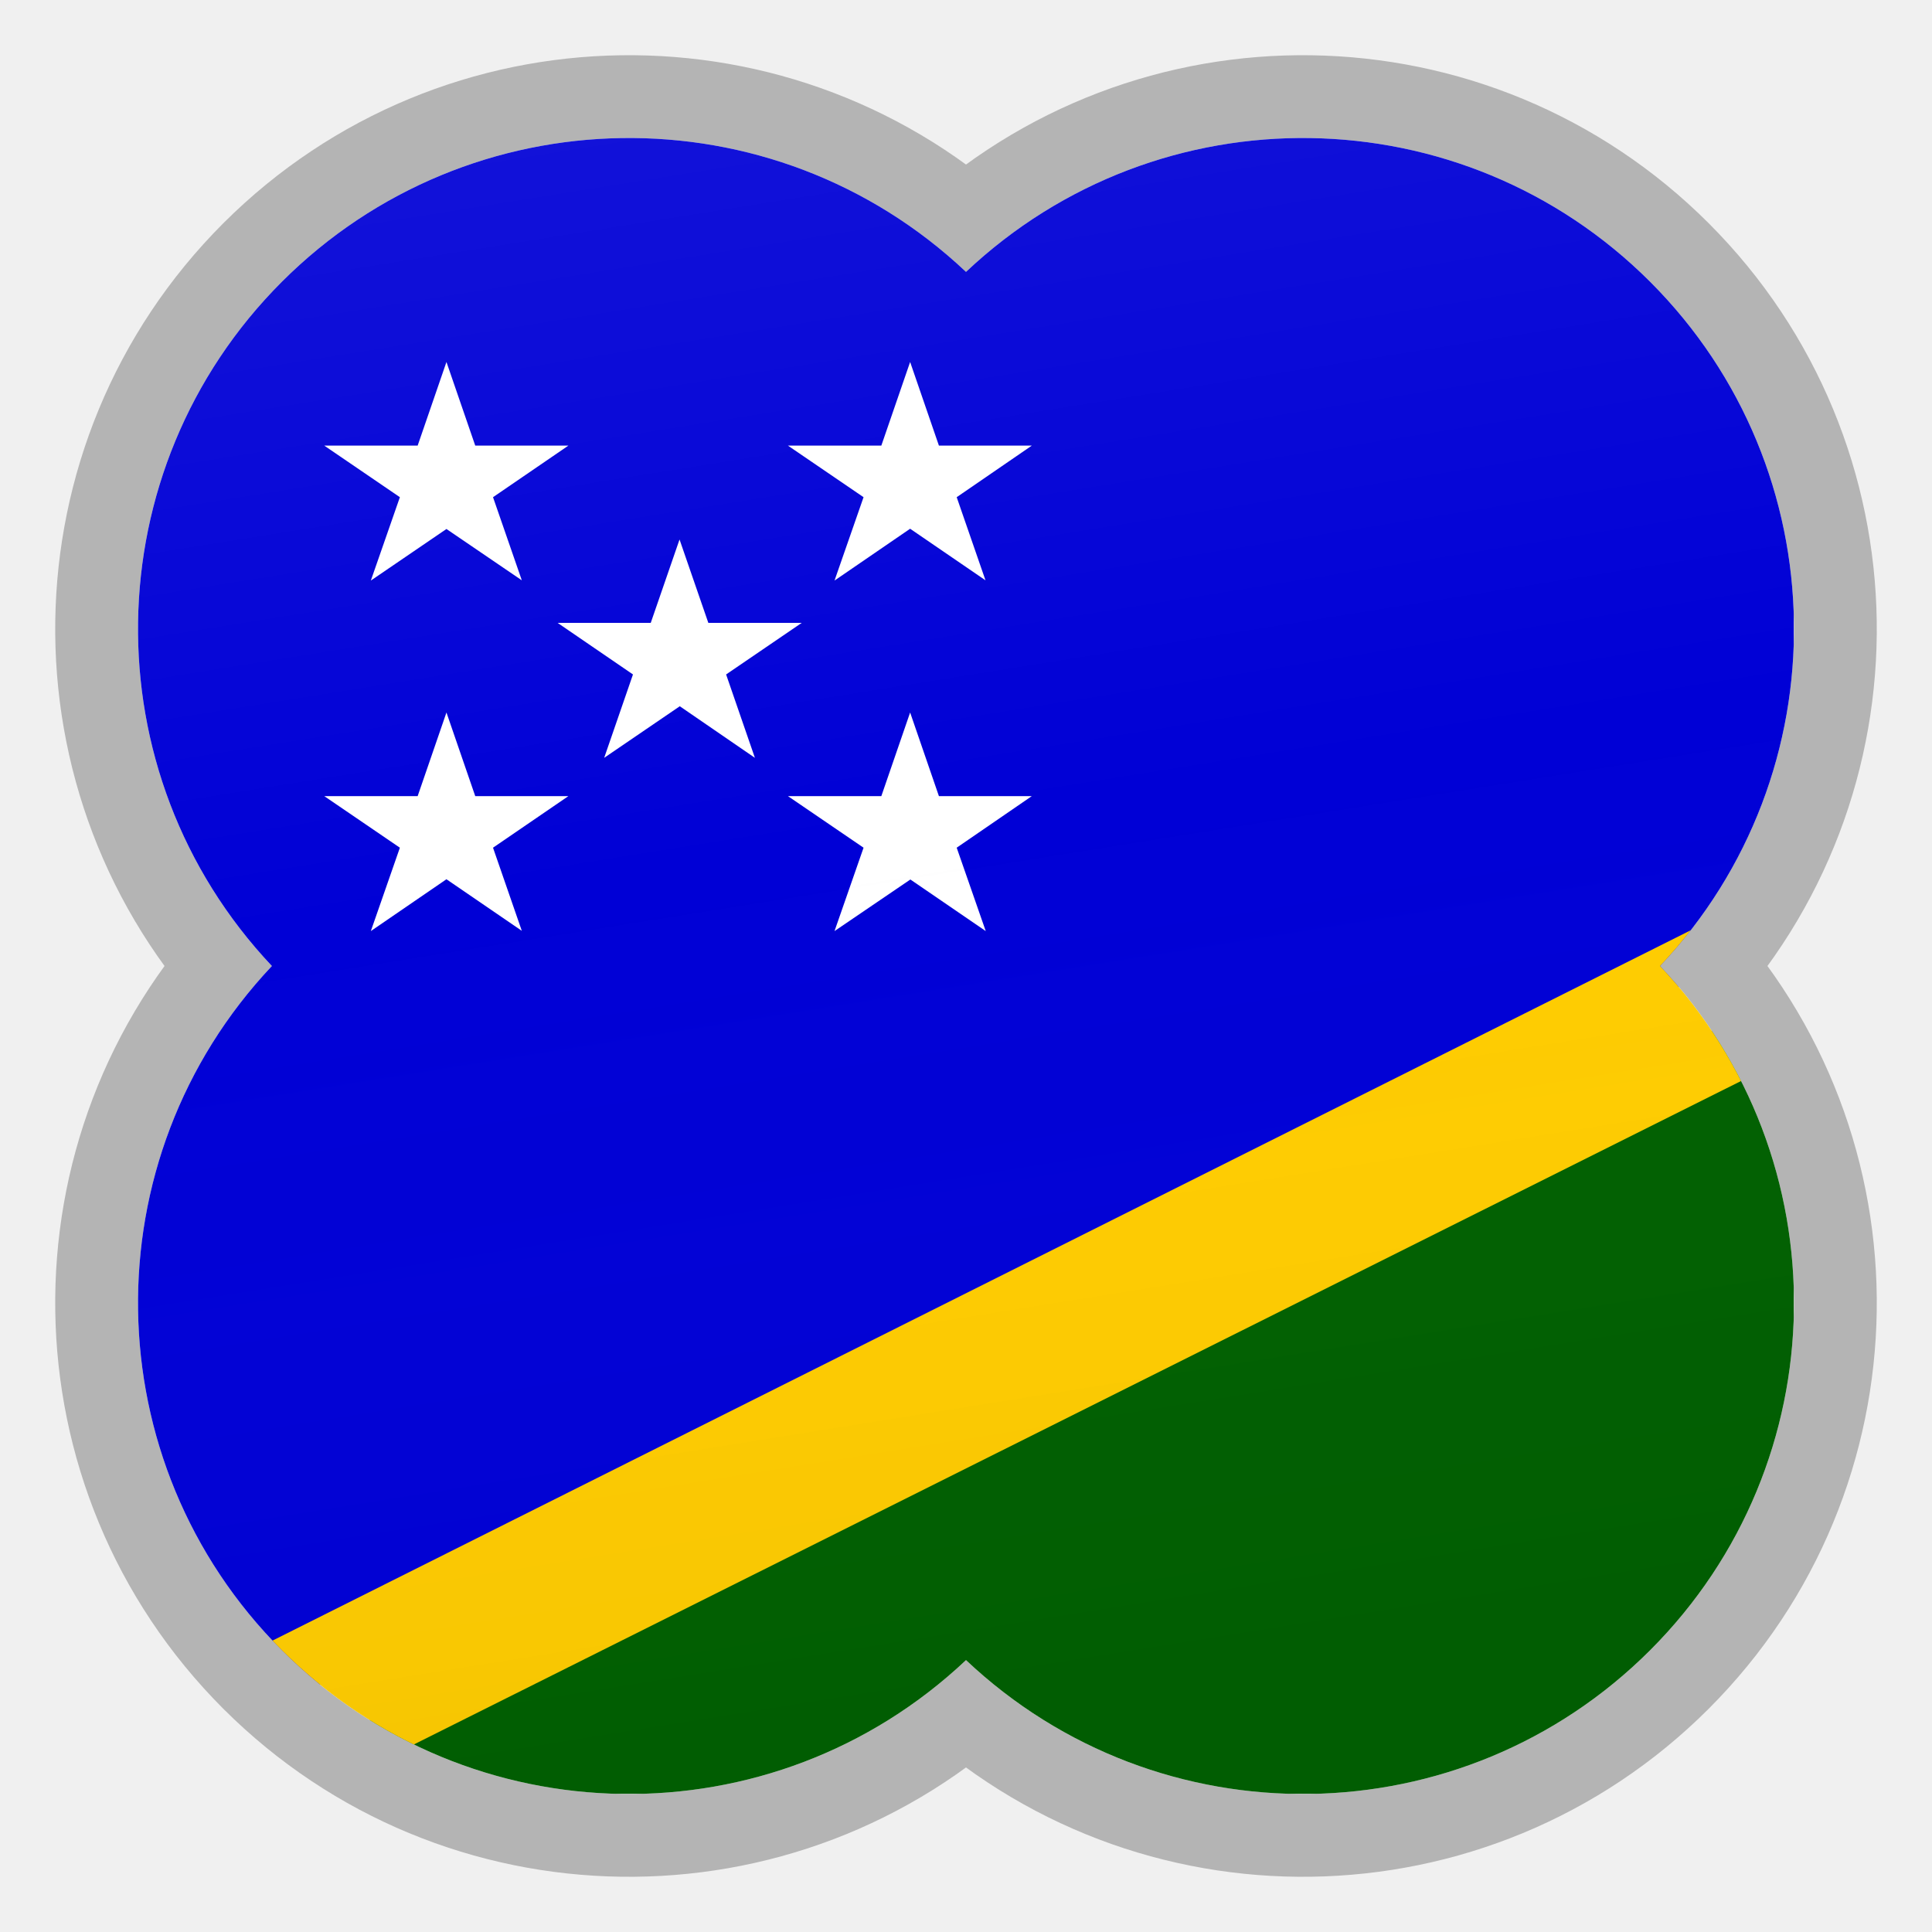
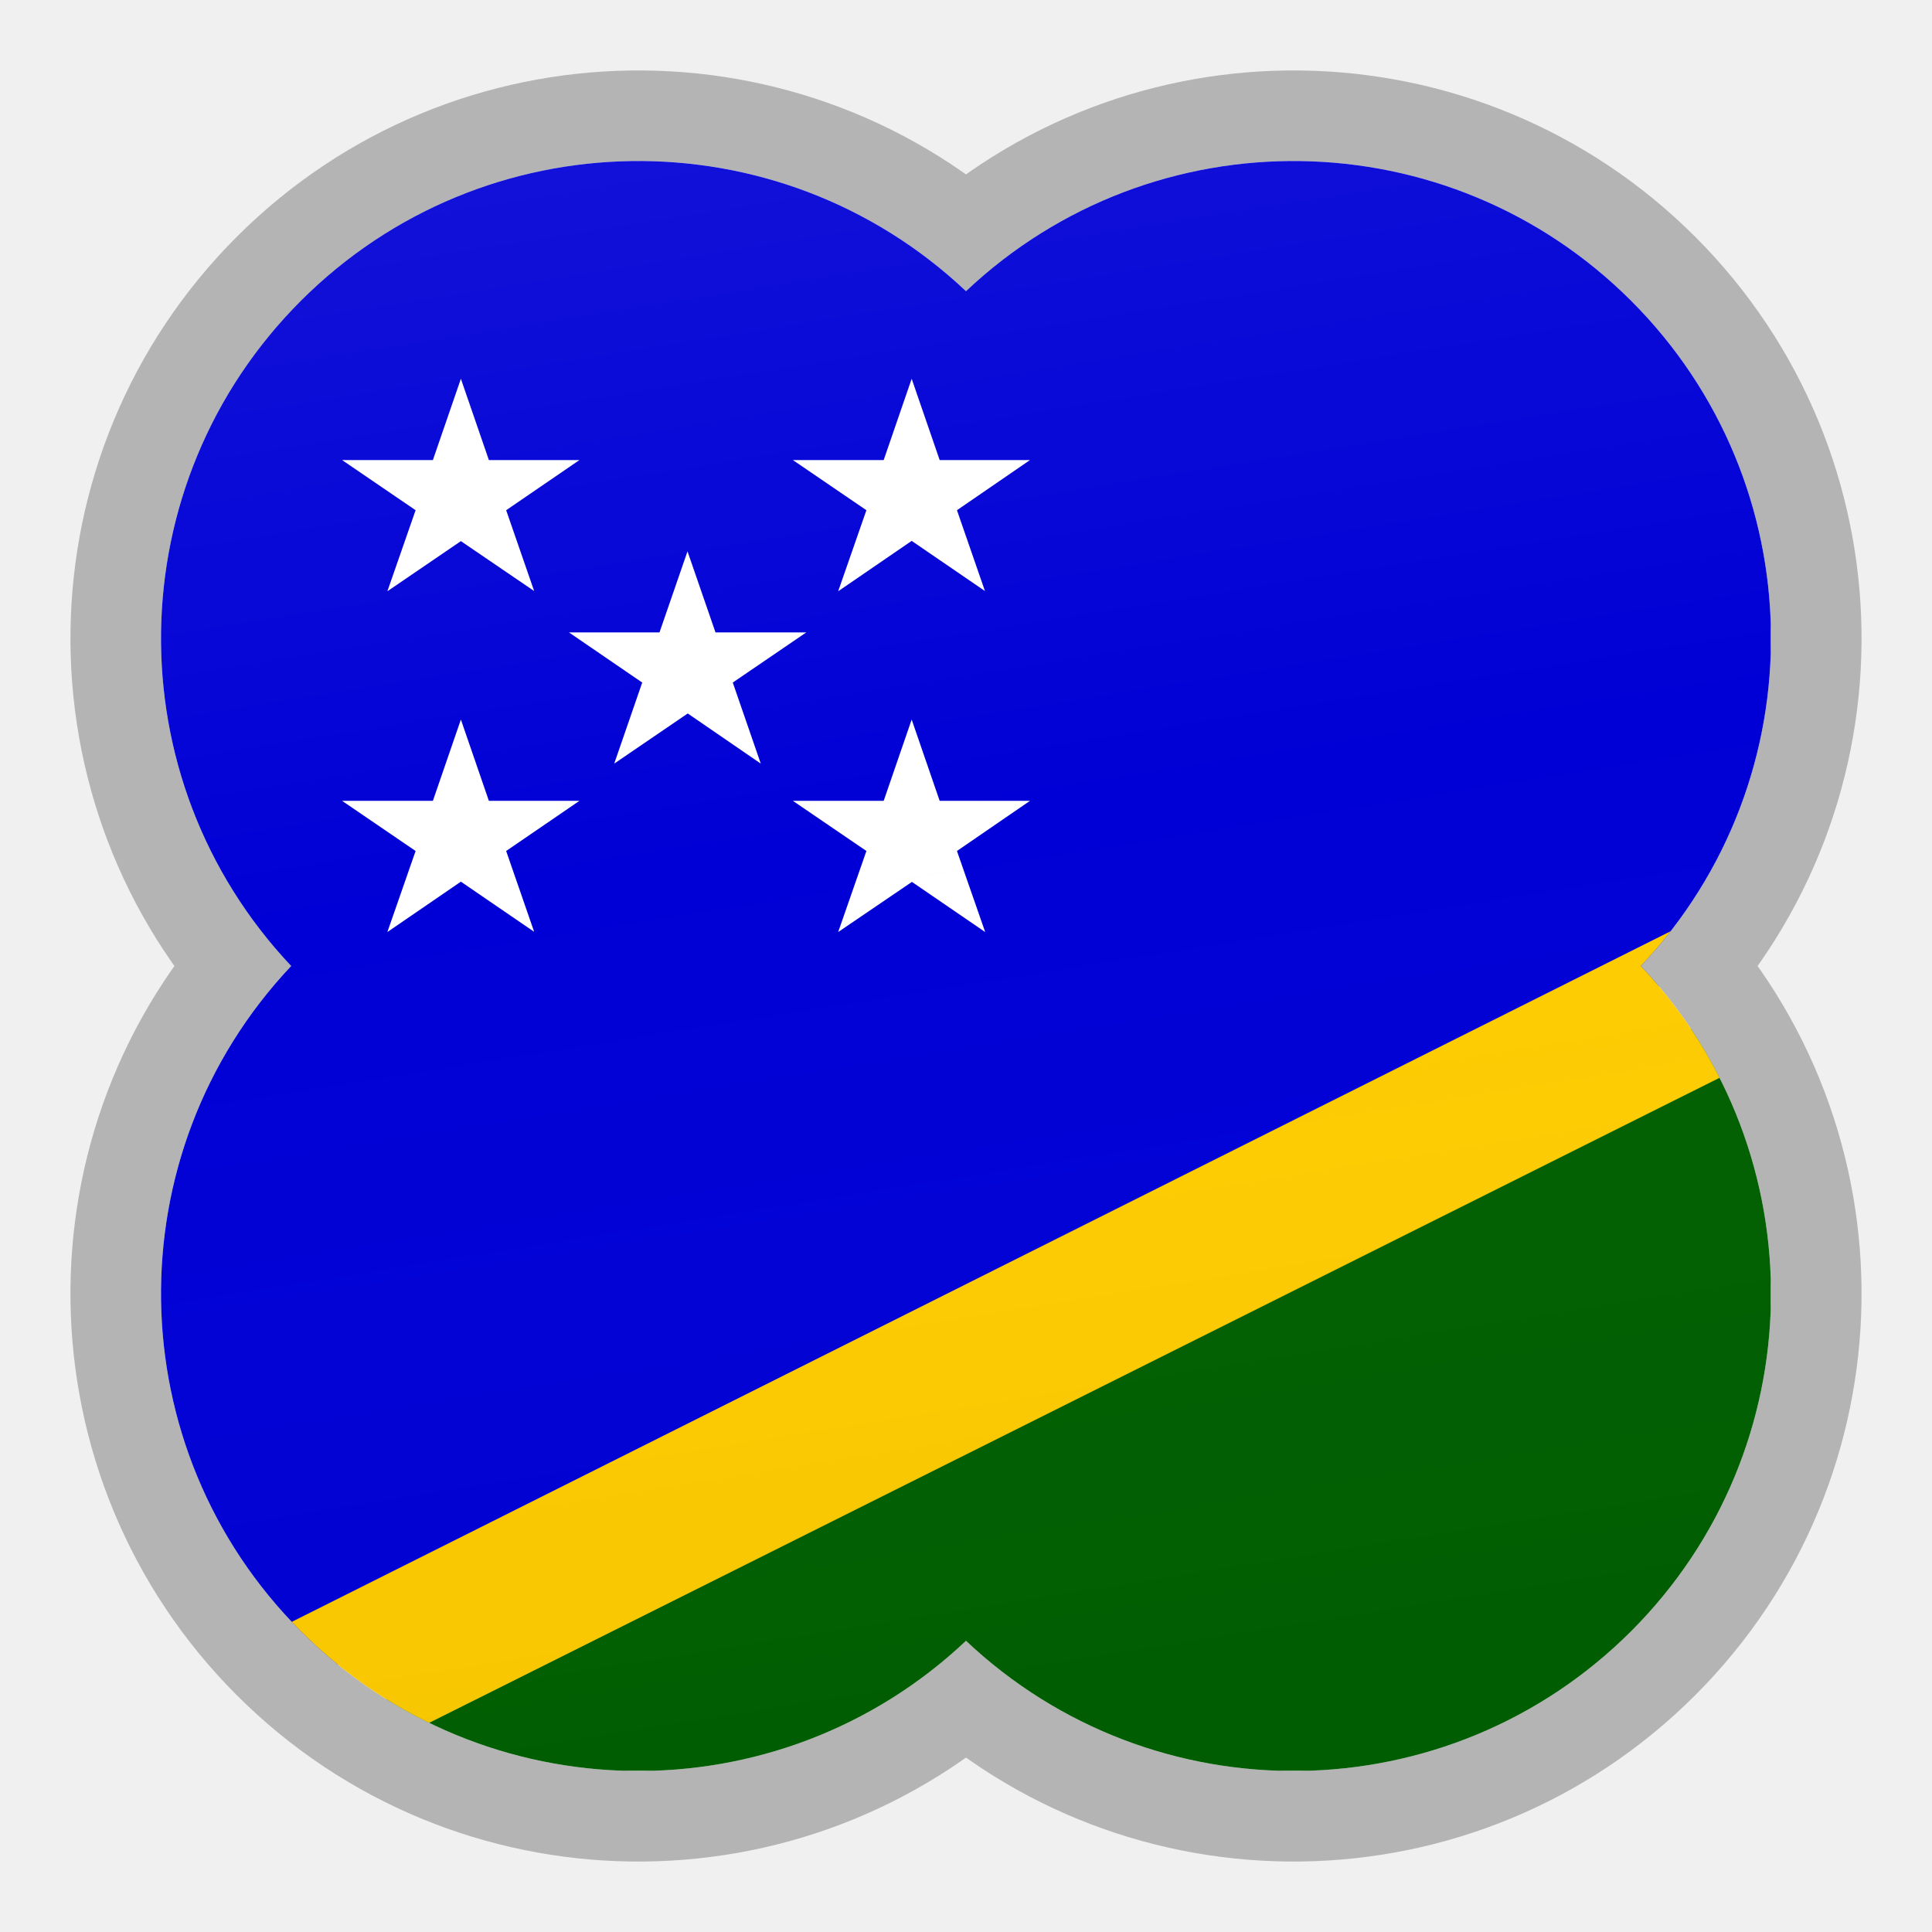
- <svg xmlns="http://www.w3.org/2000/svg" viewBox="-24 -24 560 560" width="560" height="560" role="img" aria-labelledby="petal-soft-sb-title">
+ <svg xmlns="http://www.w3.org/2000/svg" viewBox="-32 -32 576 576" width="576" height="576" role="img" aria-labelledby="petal-soft-sb-title">
  <defs>
    <path id="petal-soft-sb-shape" d="M 256 54.811 A 142.322 142.322 0 0 1 457.189 256 A 142.322 142.322 0 0 1 256 457.189 A 142.322 142.322 0 0 1 54.811 256 A 142.322 142.322 0 0 1 256 54.811 Z" />
    <clipPath id="petal-soft-sb-clip" clipPathUnits="userSpaceOnUse">
      <path d="M 256 54.811 A 142.322 142.322 0 0 1 457.189 256 A 142.322 142.322 0 0 1 256 457.189 A 142.322 142.322 0 0 1 54.811 256 A 142.322 142.322 0 0 1 256 54.811 Z" />
    </clipPath>
    <linearGradient id="petal-soft-sb-shade" x1="0" y1="0" x2="0.16" y2="1">
      <stop offset="0%" stop-color="#ffffff" stop-opacity=".075" />
      <stop offset="48%" stop-color="#ffffff" stop-opacity="0" />
      <stop offset="100%" stop-color="#151a2b" stop-opacity=".038" />
    </linearGradient>
    <clipPath id="petal-soft-sb-source-sb-a">
      <path fill-opacity=".7" d="M0 0h496v496H0z" />
    </clipPath>
  </defs>
-   <path d="M 256 54.811 A 142.322 142.322 0 0 1 457.189 256 A 142.322 142.322 0 0 1 256 457.189 A 142.322 142.322 0 0 1 54.811 256 A 142.322 142.322 0 0 1 256 54.811 Z" fill="none" stroke="currentColor" stroke-width="48" stroke-opacity="0.25" stroke-linejoin="round" />
+   <path d="M 256 54.811 A 142.322 142.322 0 0 1 457.189 256 A 142.322 142.322 0 0 1 256 457.189 A 142.322 142.322 0 0 1 54.811 256 A 142.322 142.322 0 0 1 256 54.811 Z" fill="none" stroke="currentColor" stroke-width="54" stroke-opacity="0.25" stroke-linejoin="round" />
  <g clip-path="url(#petal-soft-sb-clip)">
    <path d="M 256 54.811 A 142.322 142.322 0 0 1 457.189 256 A 142.322 142.322 0 0 1 256 457.189 A 142.322 142.322 0 0 1 54.811 256 A 142.322 142.322 0 0 1 256 54.811 Z" fill="#fff" />
    <g transform="translate(16, 16) scale(0.9375)">
      <g fill-rule="evenodd" stroke-width="1pt" clip-path="url(#petal-soft-sb-source-sb-a)" transform="scale(1.0321)">
        <path fill="#0000d6" d="M0 491.4 956.7 0H0z" />
        <path fill="#006000" d="M992.1 0 26.3 496h965.8z" />
        <path fill="#fc0" d="M992.2 0H939L0 470.3V496h53.1l939-469.4V0z" />
        <g transform="translate(162 152) scale(.75) translate(-162 -122)">
          <path fill="#fff" d="m39 96.1 11.6-33.3-30.2-20.6h37.3L69.2 8.8l11.5 33.4h37.2L87.8 62.8 99.3 96 69.2 75.5zm185.2 0 11.6-33.3-30.2-20.6h37.3l11.5-33.4 11.5 33.4H303l-30 20.6L284.5 96l-30.1-20.6zm0 140 11.6-33.3-30.2-20.6h37.3l11.5-33.4 11.5 33.4H303l-30 20.6 11.6 33.3-30.1-20.6zm-92-69.2 11.5-33.3-30.1-20.6h37.2l11.5-33.3 11.5 33.3h37.3l-30.2 20.6 11.5 33.3-30-20.6zM39 236.1l11.6-33.3-30.2-20.6h37.3l11.5-33.4 11.5 33.4h37.2l-30.1 20.6L99.3 236l-30.1-20.6z" />
        </g>
      </g>
    </g>
    <path d="M 256 54.811 A 142.322 142.322 0 0 1 457.189 256 A 142.322 142.322 0 0 1 256 457.189 A 142.322 142.322 0 0 1 54.811 256 A 142.322 142.322 0 0 1 256 54.811 Z" fill="url(#petal-soft-sb-shade)" />
  </g>
</svg>
